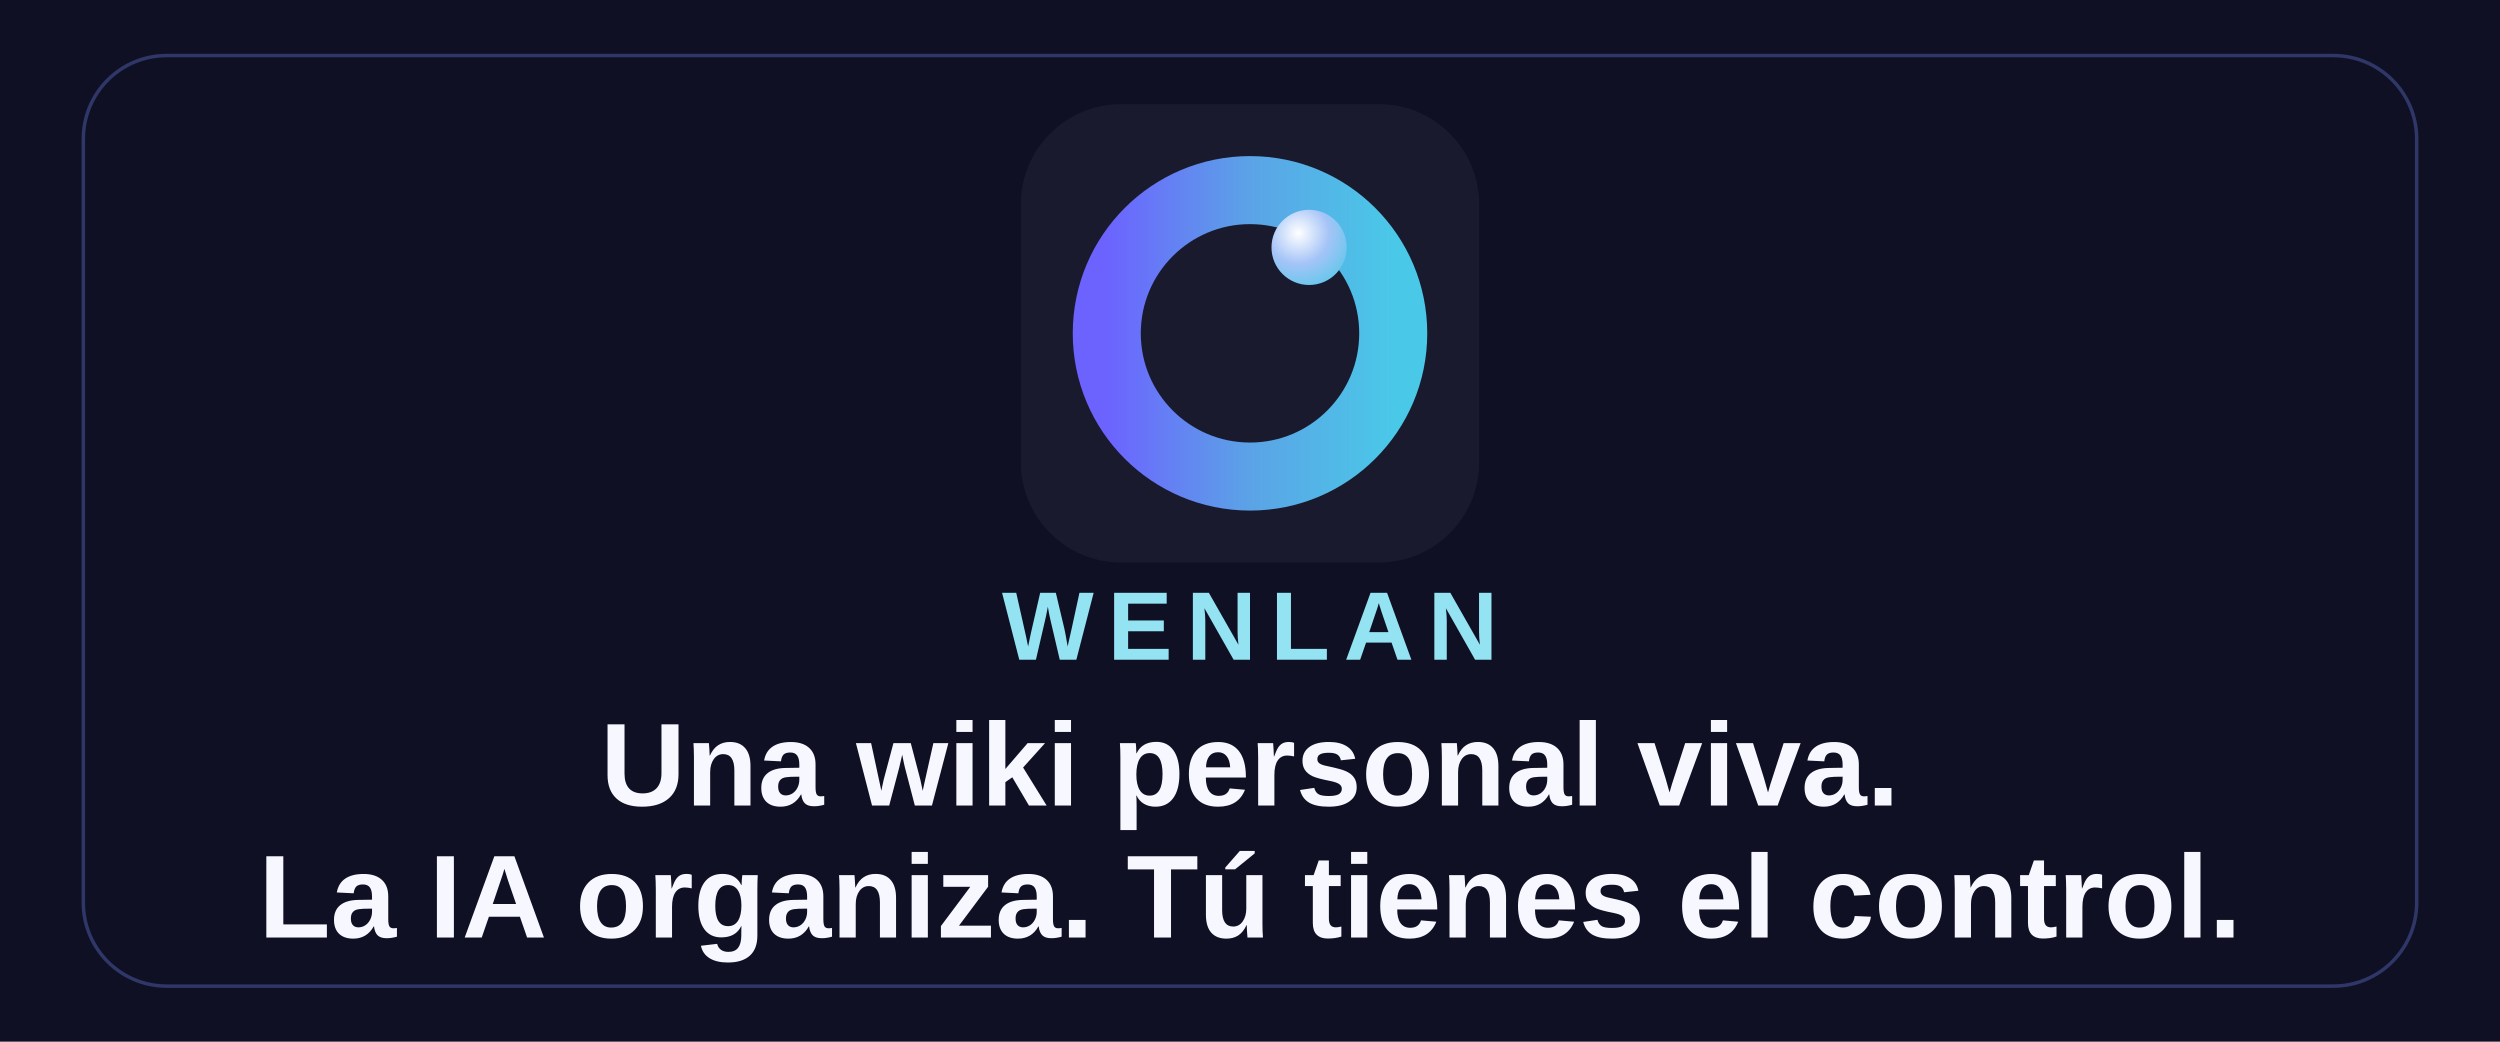
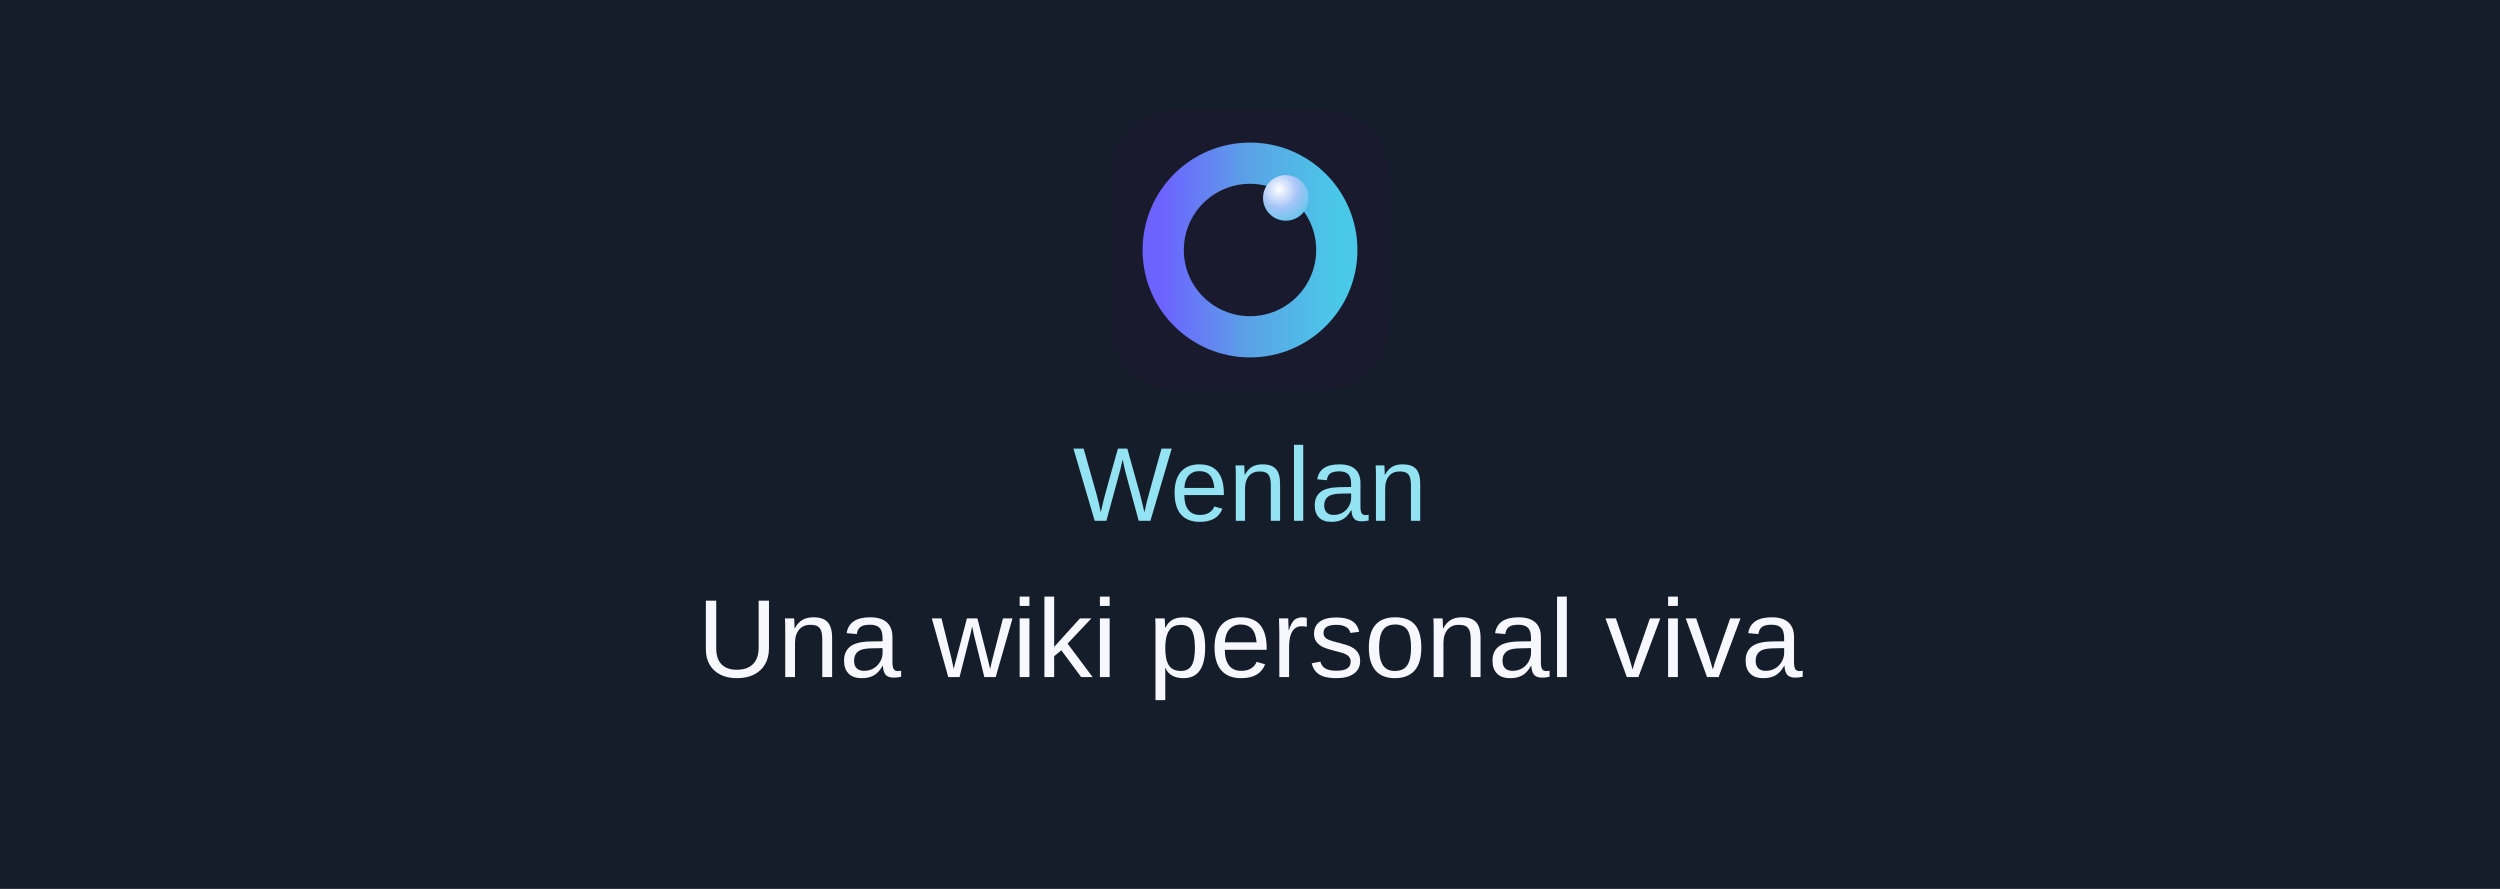
- <svg xmlns="http://www.w3.org/2000/svg" width="720" height="300" viewBox="0 0 720 300" fill="none" role="img" aria-labelledby="title desc">
-   <rect width="720" height="300" fill="#101024" />
-   <rect x="24" y="16" width="672" height="268" rx="24" fill="#101024" stroke="#2F3769" />
-   <g transform="translate(294 30) scale(0.2578125)">
+ <svg xmlns="http://www.w3.org/2000/svg" width="720" height="256" viewBox="0 0 720 256" fill="none" role="img" aria-labelledby="title desc">
+   <rect width="720" height="256" fill="#151D2B" />
+   <g transform="translate(320 32) scale(0.15625)">
    <rect width="512" height="512" rx="112" fill="#1A1A2E" />
    <circle cx="256" cy="256" r="160" fill="none" stroke="url(#banner-es-ES-mobile-ring)" stroke-width="76" />
    <circle cx="322" cy="160" r="42" fill="url(#banner-es-ES-mobile-orb)" />
  </g>
-   <text x="360" y="190" fill="#93E3F2" font-family="Arial, &quot;Helvetica Neue&quot;, sans-serif" font-size="28" font-weight="700" text-anchor="middle" letter-spacing="4">WENLAN</text>
-   <text x="360" y="232" fill="#F7F8FF" font-family="Arial, &quot;Helvetica Neue&quot;, sans-serif" font-size="34" font-weight="700" text-anchor="middle">Una wiki personal viva.</text>
-   <text x="360" y="270" fill="#F7F8FF" font-family="Arial, &quot;Helvetica Neue&quot;, sans-serif" font-size="34" font-weight="700" text-anchor="middle">La IA organiza. Tú tienes el control.</text>
+   <text x="360" y="150" fill="#93E3F2" font-size="30.24" font-weight="500" text-anchor="middle">
+     <tspan font-family="-apple-system, BlinkMacSystemFont, &quot;SF Pro Display&quot;, &quot;Helvetica Neue&quot;, Arial, sans-serif">Wenlan</tspan>
+   </text>
+   <text x="360" y="195" fill="#F7F8FF" font-family="-apple-system, BlinkMacSystemFont, &quot;SF Pro Display&quot;, &quot;Helvetica Neue&quot;, Arial, sans-serif" font-size="32" font-weight="500" text-anchor="middle">Una wiki personal viva</text>
  <defs>
    <linearGradient id="banner-es-ES-mobile-ring" x1="96" y1="256" x2="416" y2="256" gradientUnits="userSpaceOnUse">
      <stop stop-color="#6C63FF" />
      <stop offset="0.5" stop-color="#5BA3E6" />
      <stop offset="1" stop-color="#4AC8E8" />
    </linearGradient>
    <radialGradient id="banner-es-ES-mobile-orb" cx="0" cy="0" r="1" gradientUnits="userSpaceOnUse" gradientTransform="translate(310 144) rotate(52.125) scale(76.0263)">
      <stop stop-color="#FFFFFF" />
      <stop offset="0.45" stop-color="#A5C4F7" />
      <stop offset="1" stop-color="#4AC8E8" />
    </radialGradient>
  </defs>
</svg>
